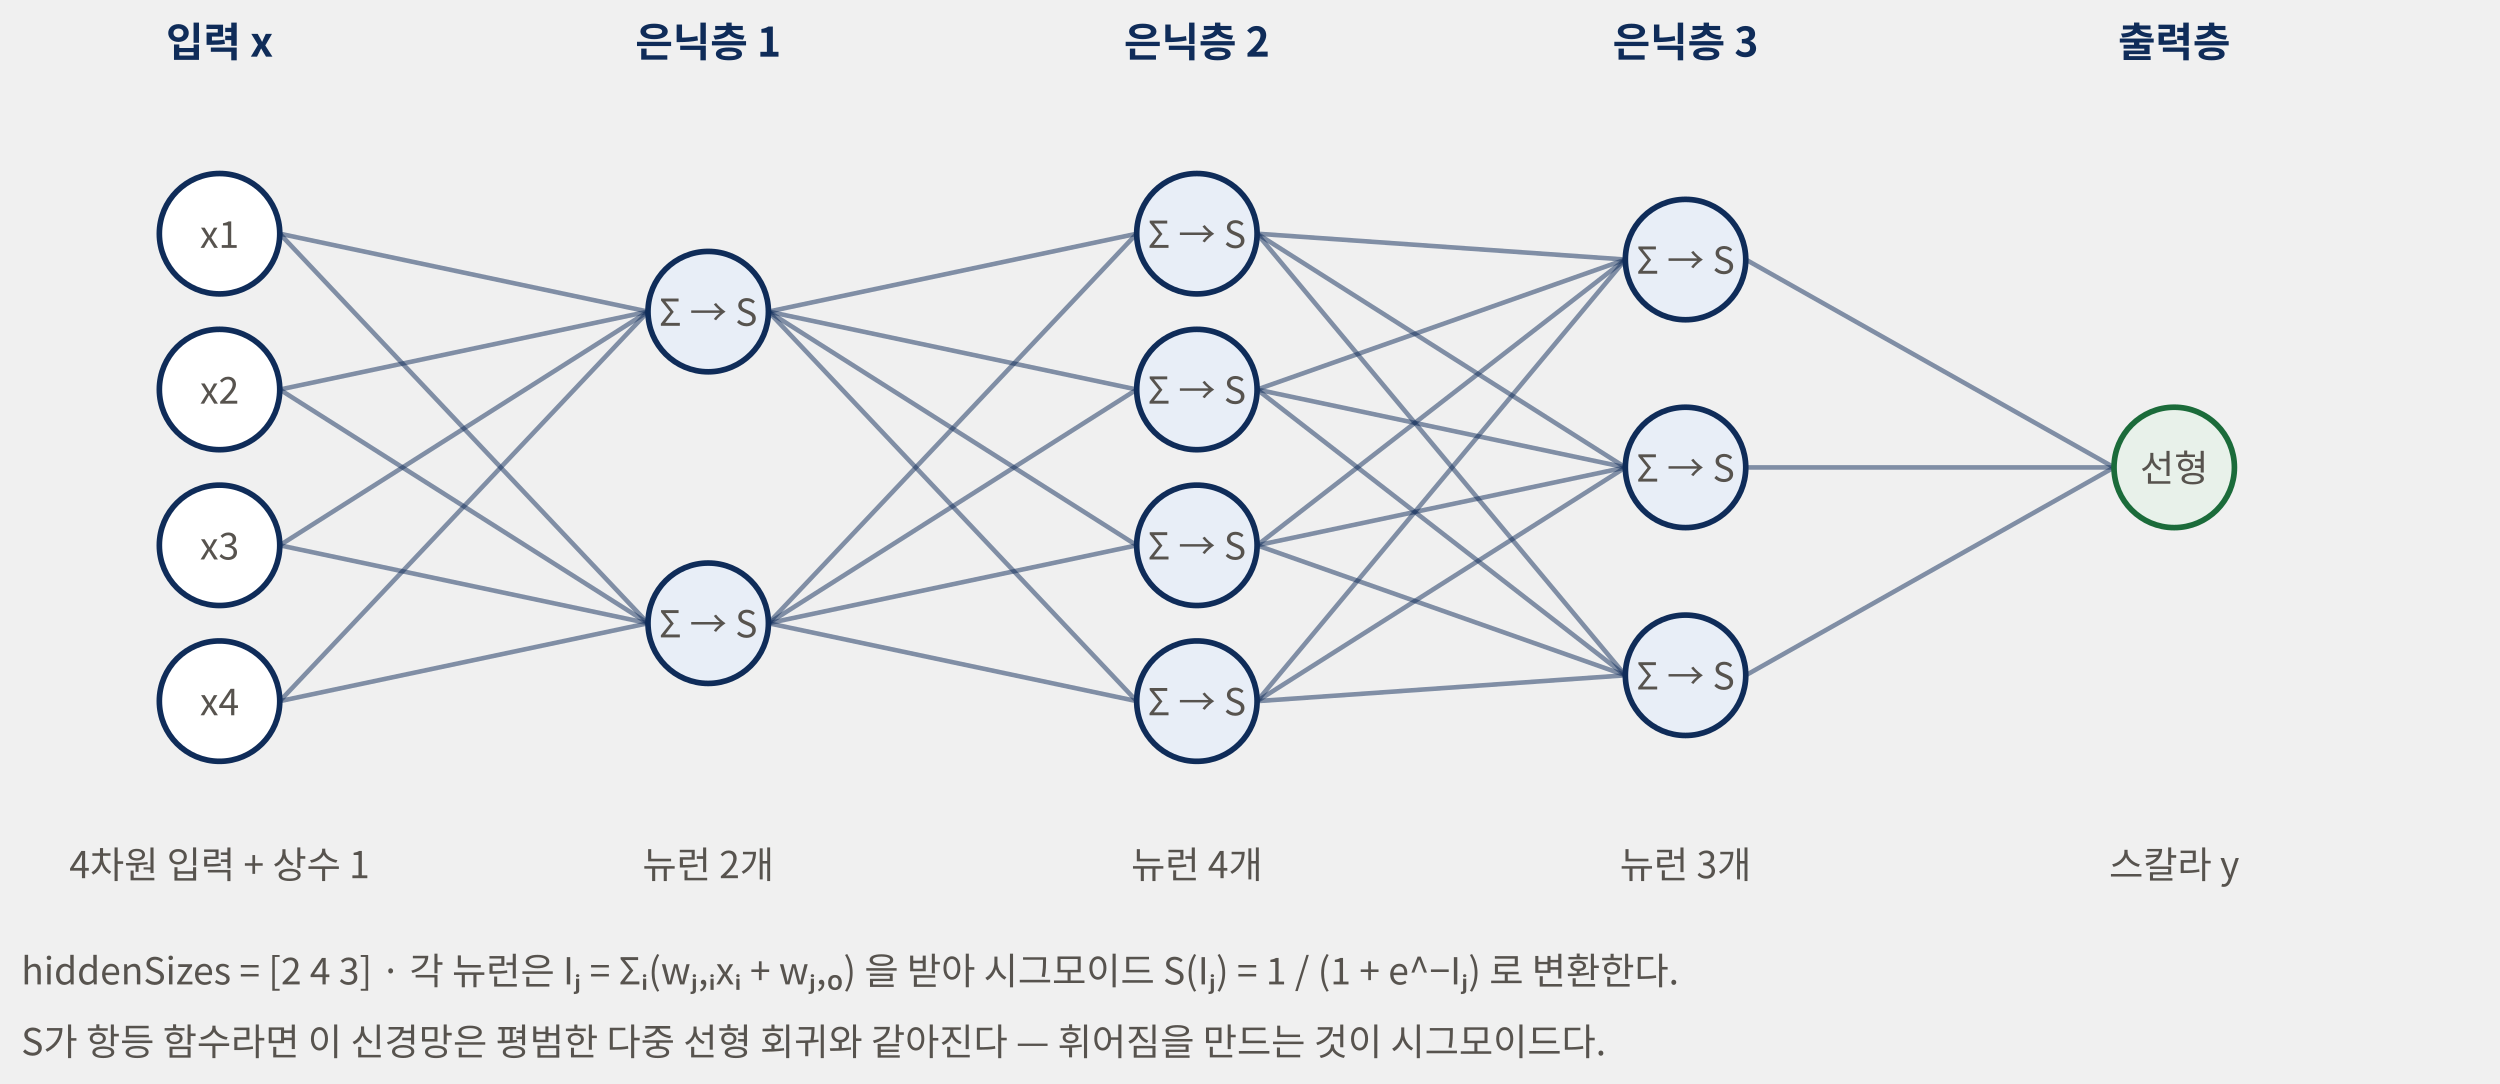
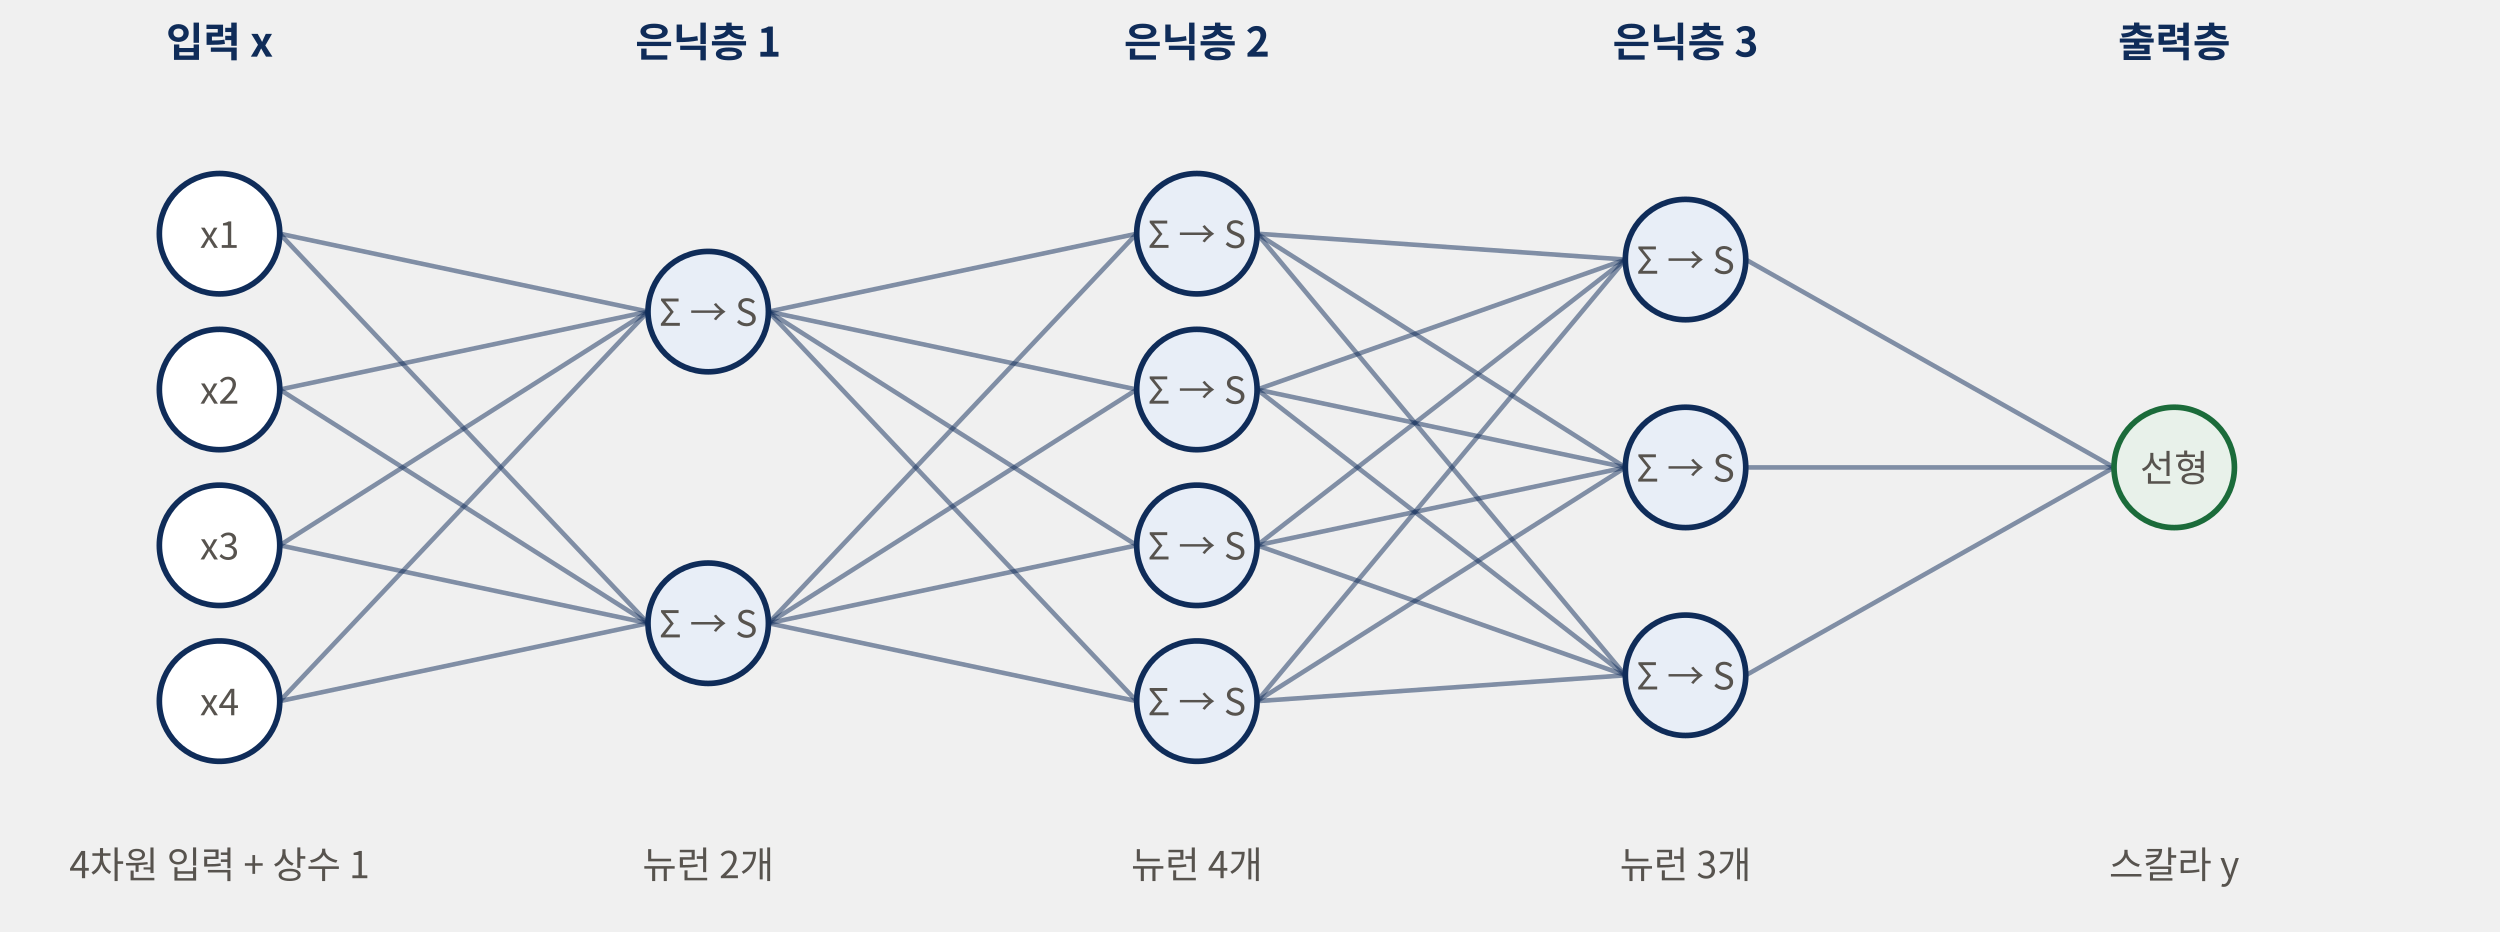
- <svg xmlns="http://www.w3.org/2000/svg" viewBox="8 18 706 306" font-family="Noto Sans CJK KR,Apple SD Gothic Neo,Malgun Gothic,Noto Sans KR,NanumGothic,Inter,system-ui,sans-serif" role="img">
+ <svg xmlns="http://www.w3.org/2000/svg" viewBox="8 18 706 263" font-family="Noto Sans CJK KR,Apple SD Gothic Neo,Malgun Gothic,Noto Sans KR,NanumGothic,Inter,system-ui,sans-serif" role="img">
  <defs>
    <marker id="ah" markerWidth="9" markerHeight="9" refX="7" refY="3" orient="auto">
      <path d="M0,0 L7,3 L0,6 Z" fill="#0F2C59" />
    </marker>
    <marker id="ahr" markerWidth="9" markerHeight="9" refX="7" refY="3" orient="auto">
      <path d="M0,0 L7,3 L0,6 Z" fill="#A3341F" />
    </marker>
    <marker id="ahg" markerWidth="9" markerHeight="9" refX="7" refY="3" orient="auto">
      <path d="M0,0 L7,3 L0,6 Z" fill="#1B6B3A" />
    </marker>
    <style>
      .t{fill:#0F0F10;font-size:13px;font-weight:700;text-anchor:middle}
      .tl{fill:#0F0F10;font-size:12.5px;font-weight:700;text-anchor:start}
      .s{fill:#57534E;font-size:10.5px;text-anchor:middle}
      .sl{fill:#57534E;font-size:10.5px;text-anchor:start}
      .sr{fill:#57534E;font-size:10.5px;text-anchor:end}
      .lab{fill:#0F2C59;font-size:11.5px;font-weight:700;text-anchor:middle}
      .labl{fill:#0F2C59;font-size:11.5px;font-weight:700;text-anchor:start}
      .box{fill:#fff;stroke:#0F2C59;stroke-width:1.4}
      .key{fill:#0F2C59;stroke:#0F2C59}
      .tk{fill:#fff;font-size:13px;font-weight:700;text-anchor:middle}
      .sk{fill:#C7D2E6;font-size:10.5px;text-anchor:middle}
      .good{fill:#E8F1EA;stroke:#1B6B3A;stroke-width:1.4}
      .goodt{fill:#1B6B3A;font-size:11px;font-weight:700;text-anchor:middle}
      .warn{fill:#FBEFEA;stroke:#A3341F;stroke-width:1.4}
      .warnt{fill:#A3341F;font-size:11px;font-weight:700;text-anchor:middle}
      .muted{fill:#F3F1EC;stroke:#8A8377;stroke-width:1.3}
      .mutedt{fill:#6B6357;font-size:10.5px;font-weight:700;text-anchor:middle}
      .a{stroke:#0F2C59;stroke-width:1.4;fill:none;marker-end:url(#ah)}
      .ar{stroke:#A3341F;stroke-width:1.4;fill:none;marker-end:url(#ahr)}
      .ag{stroke:#1B6B3A;stroke-width:1.4;fill:none;marker-end:url(#ahg)}
      .plain{stroke:#0F2C59;stroke-width:1.3;fill:none}
      .axis{stroke:#8A8377;stroke-width:1.1;fill:none}
      .grid{stroke:#E7E5E4;stroke-width:1;fill:none}
      .ln{stroke:#0F2C59;stroke-width:2.2;fill:none;stroke-linejoin:round;stroke-linecap:round}
      .lnr{stroke:#A3341F;stroke-width:2.2;fill:none;stroke-linejoin:round;stroke-linecap:round}
      .lng{stroke:#1B6B3A;stroke-width:2.2;fill:none;stroke-linejoin:round;stroke-linecap:round}
      .lnthin{stroke:#9AA9C4;stroke-width:1.1;fill:none;stroke-linejoin:round}
      .dash{stroke:#8A8377;stroke-width:1.2;fill:none;stroke-dasharray:5 4}
      .band{fill:#0F2C59;opacity:.07}
      .bandr{fill:#A3341F;opacity:.09}
      .edge{fill:none;stroke:#0F2C59;stroke-width:1.3}
      .halo{paint-order:stroke fill;stroke:#FAFAF9;stroke-width:3.5px;stroke-linejoin:round}
    </style>
  </defs>
  <path class="edge" d="M87,84.0 L191,106.0" opacity=".5" />
  <path class="edge" d="M87,84.0 L191,194.0" opacity=".5" />
  <path class="edge" d="M87,128.0 L191,106.0" opacity=".5" />
  <path class="edge" d="M87,128.0 L191,194.0" opacity=".5" />
  <path class="edge" d="M87,172.0 L191,106.0" opacity=".5" />
  <path class="edge" d="M87,172.0 L191,194.0" opacity=".5" />
  <path class="edge" d="M87,216.0 L191,106.0" opacity=".5" />
  <path class="edge" d="M87,216.0 L191,194.0" opacity=".5" />
  <path class="edge" d="M225,106.0 L329,84.0" opacity=".5" />
  <path class="edge" d="M225,106.0 L329,128.0" opacity=".5" />
  <path class="edge" d="M225,106.0 L329,172.0" opacity=".5" />
  <path class="edge" d="M225,106.0 L329,216.0" opacity=".5" />
  <path class="edge" d="M225,194.0 L329,84.0" opacity=".5" />
  <path class="edge" d="M225,194.0 L329,128.0" opacity=".5" />
  <path class="edge" d="M225,194.0 L329,172.0" opacity=".5" />
  <path class="edge" d="M225,194.0 L329,216.0" opacity=".5" />
  <path class="edge" d="M363,84.0 L467,91.3" opacity=".5" />
  <path class="edge" d="M363,84.0 L467,150.0" opacity=".5" />
  <path class="edge" d="M363,84.0 L467,208.7" opacity=".5" />
  <path class="edge" d="M363,128.0 L467,91.3" opacity=".5" />
  <path class="edge" d="M363,128.0 L467,150.0" opacity=".5" />
  <path class="edge" d="M363,128.0 L467,208.7" opacity=".5" />
  <path class="edge" d="M363,172.0 L467,91.3" opacity=".5" />
  <path class="edge" d="M363,172.0 L467,150.0" opacity=".5" />
  <path class="edge" d="M363,172.0 L467,208.7" opacity=".5" />
  <path class="edge" d="M363,216.0 L467,91.3" opacity=".5" />
  <path class="edge" d="M363,216.0 L467,150.0" opacity=".5" />
  <path class="edge" d="M363,216.0 L467,208.7" opacity=".5" />
  <path class="edge" d="M501,91.3 L605,150.0" opacity=".5" />
  <path class="edge" d="M501,150.0 L605,150.0" opacity=".5" />
  <path class="edge" d="M501,208.7 L605,150.0" opacity=".5" />
  <text class="lab" x="70" y="34">입력 x</text>
  <circle cx="70" cy="84.0" r="17" fill="#fff" stroke="#0F2C59" stroke-width="1.6" />
  <text class="s" x="70" y="88.0">x1</text>
  <circle cx="70" cy="128.0" r="17" fill="#fff" stroke="#0F2C59" stroke-width="1.6" />
  <text class="s" x="70" y="132.0">x2</text>
  <circle cx="70" cy="172.0" r="17" fill="#fff" stroke="#0F2C59" stroke-width="1.6" />
  <text class="s" x="70" y="176.0">x3</text>
  <circle cx="70" cy="216.0" r="17" fill="#fff" stroke="#0F2C59" stroke-width="1.6" />
  <text class="s" x="70" y="220.0">x4</text>
  <text class="lab" x="208" y="34">은닉층 1</text>
  <circle cx="208" cy="106.0" r="17" fill="#E8EEF7" stroke="#0F2C59" stroke-width="1.6" />
  <text class="s" x="208" y="110.0">Σ → S</text>
  <circle cx="208" cy="194.0" r="17" fill="#E8EEF7" stroke="#0F2C59" stroke-width="1.6" />
  <text class="s" x="208" y="198.0">Σ → S</text>
  <text class="lab" x="346" y="34">은닉층 2</text>
  <circle cx="346" cy="84.0" r="17" fill="#E8EEF7" stroke="#0F2C59" stroke-width="1.6" />
  <text class="s" x="346" y="88.0">Σ → S</text>
  <circle cx="346" cy="128.0" r="17" fill="#E8EEF7" stroke="#0F2C59" stroke-width="1.6" />
  <text class="s" x="346" y="132.0">Σ → S</text>
  <circle cx="346" cy="172.0" r="17" fill="#E8EEF7" stroke="#0F2C59" stroke-width="1.6" />
  <text class="s" x="346" y="176.0">Σ → S</text>
  <circle cx="346" cy="216.0" r="17" fill="#E8EEF7" stroke="#0F2C59" stroke-width="1.6" />
  <text class="s" x="346" y="220.0">Σ → S</text>
  <text class="lab" x="484" y="34">은닉층 3</text>
  <circle cx="484" cy="91.3" r="17" fill="#E8EEF7" stroke="#0F2C59" stroke-width="1.6" />
  <text class="s" x="484" y="95.3">Σ → S</text>
  <circle cx="484" cy="150.0" r="17" fill="#E8EEF7" stroke="#0F2C59" stroke-width="1.6" />
  <text class="s" x="484" y="154.0">Σ → S</text>
  <circle cx="484" cy="208.7" r="17" fill="#E8EEF7" stroke="#0F2C59" stroke-width="1.6" />
  <text class="s" x="484" y="212.7">Σ → S</text>
  <text class="lab" x="622" y="34">출력층</text>
  <circle cx="622" cy="150.0" r="17" fill="#E8F1EA" stroke="#1B6B3A" stroke-width="1.6" />
  <text class="s" x="622" y="154.0">선형</text>
  <text class="s" x="70" y="266">4차원 입력 + 상수 1</text>
  <text class="s" x="208" y="266">뉴런 2개</text>
  <text class="s" x="346" y="266">뉴런 4개</text>
  <text class="s" x="484" y="266">뉴런 3개</text>
  <text class="s" x="622" y="266">스칼라 y</text>
-   <text class="sl" x="14" y="296">hiddenSizes = [2 4 3] · 각 뉴런은 Iⱼ = Σᵢ(wⱼ,ᵢxᵢ + wⱼ,₀) 을 받아 시그모이드 S(Iⱼ) = 1 / (1 + e^−Iⱼ) 로 변환한다.</text>
-   <text class="sl" x="14" y="316">S가 항등 함수라면 이 신경망은 평범한 다중 선형 회귀와 같아진다 — 휘어짐을 만드는 것이 시그모이드다.</text>
</svg>
